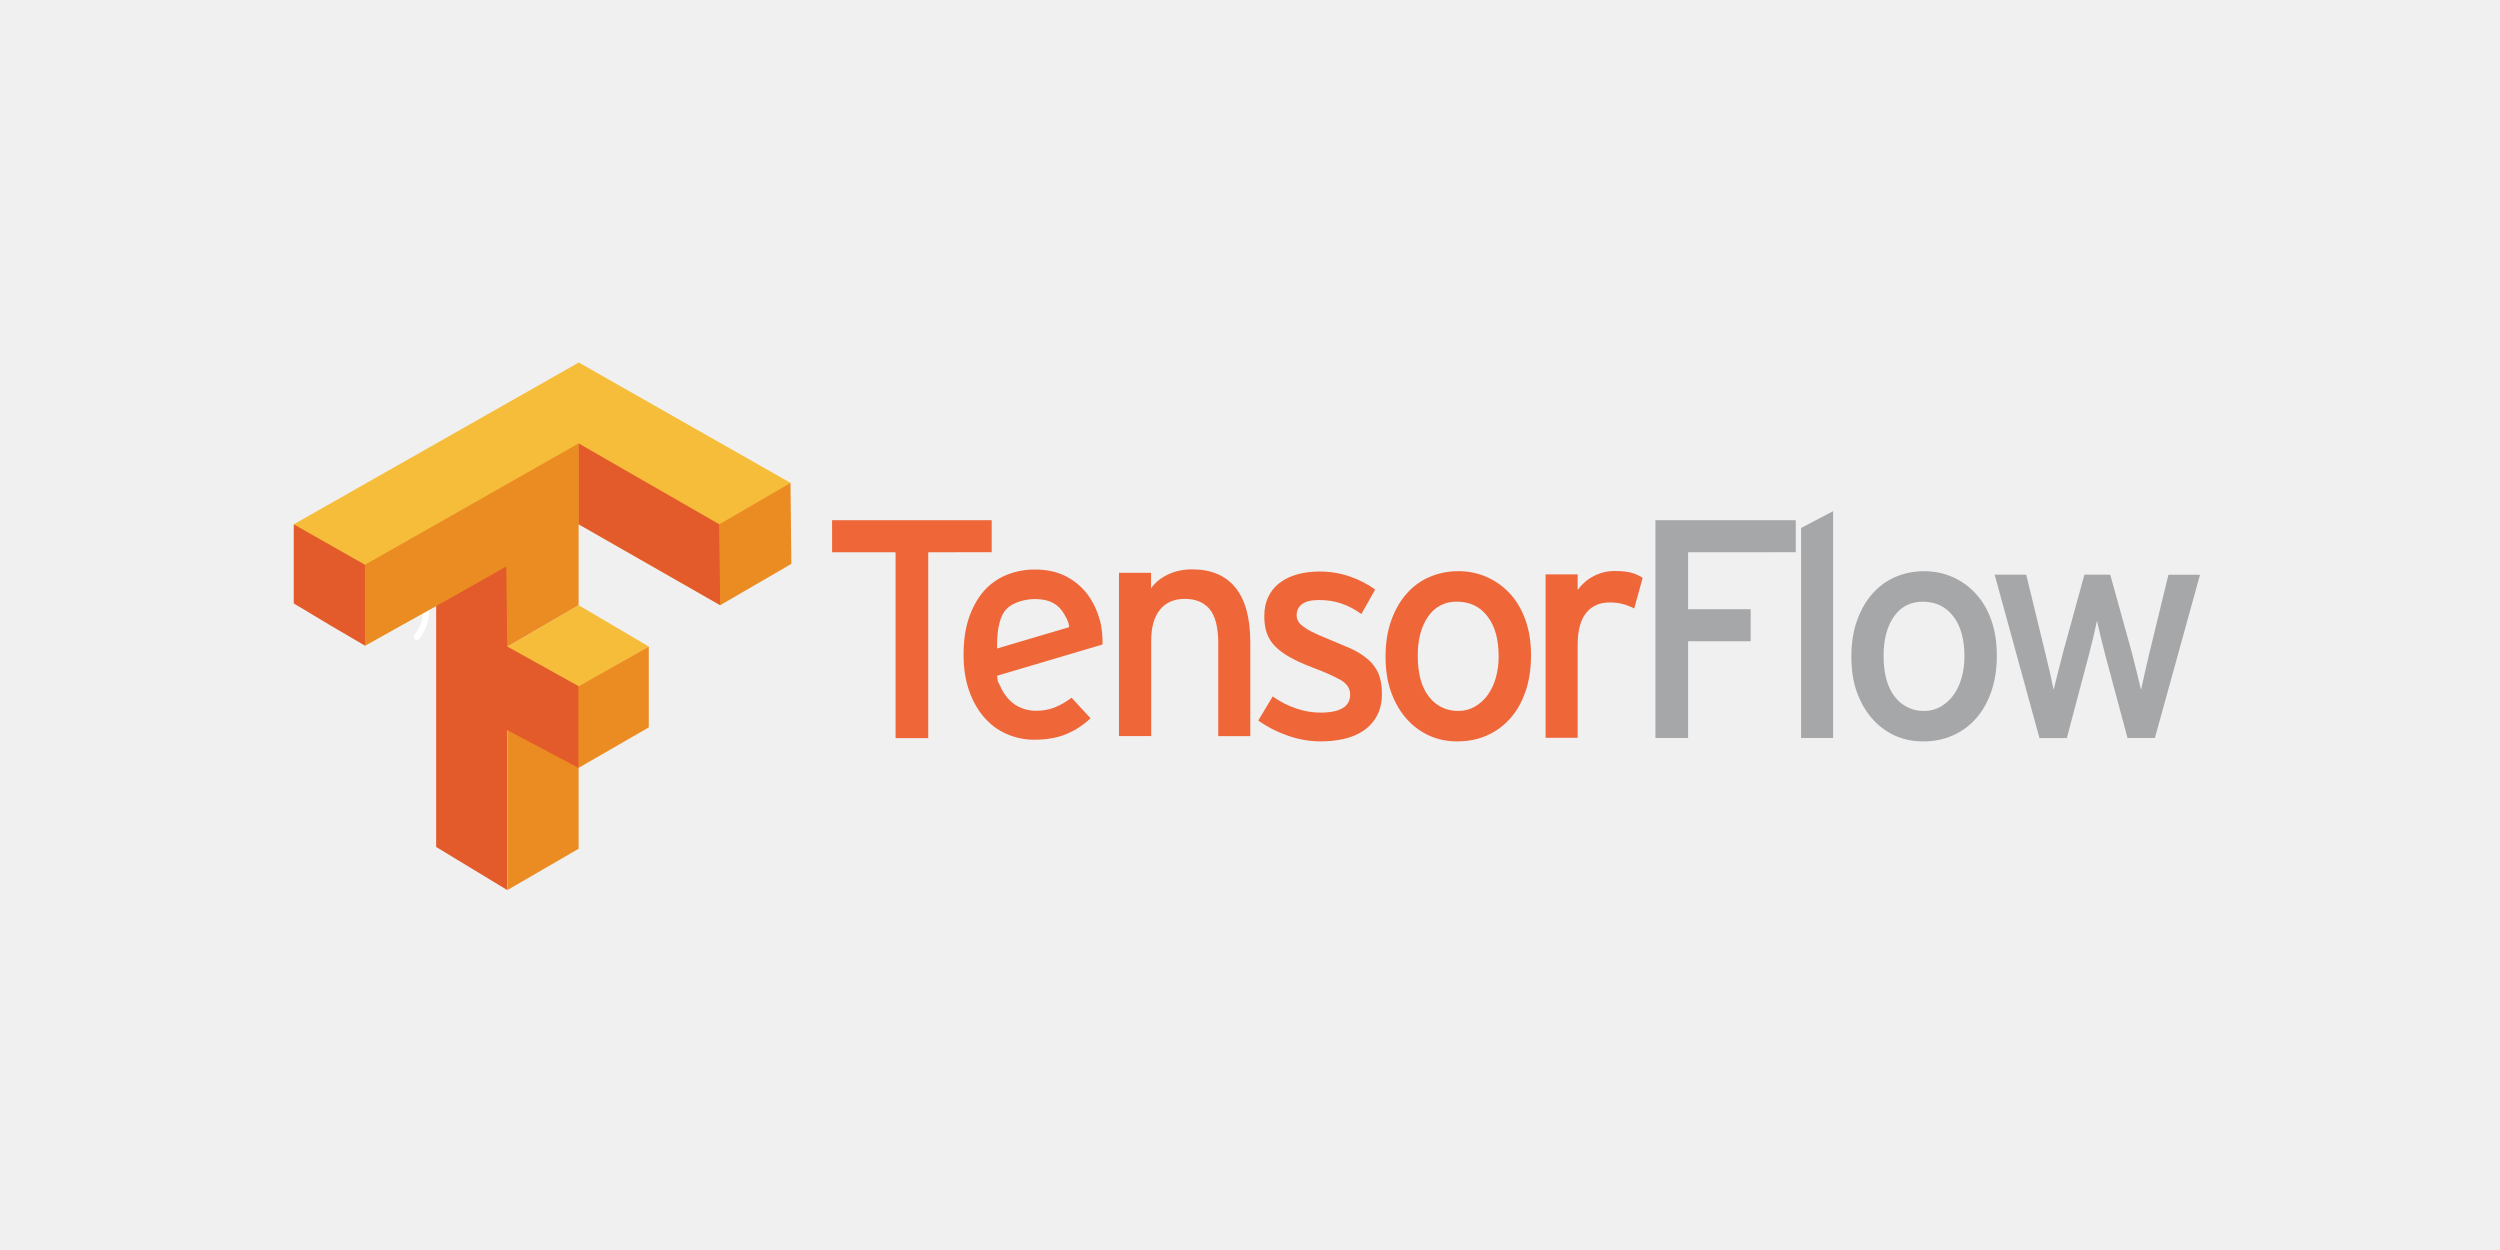
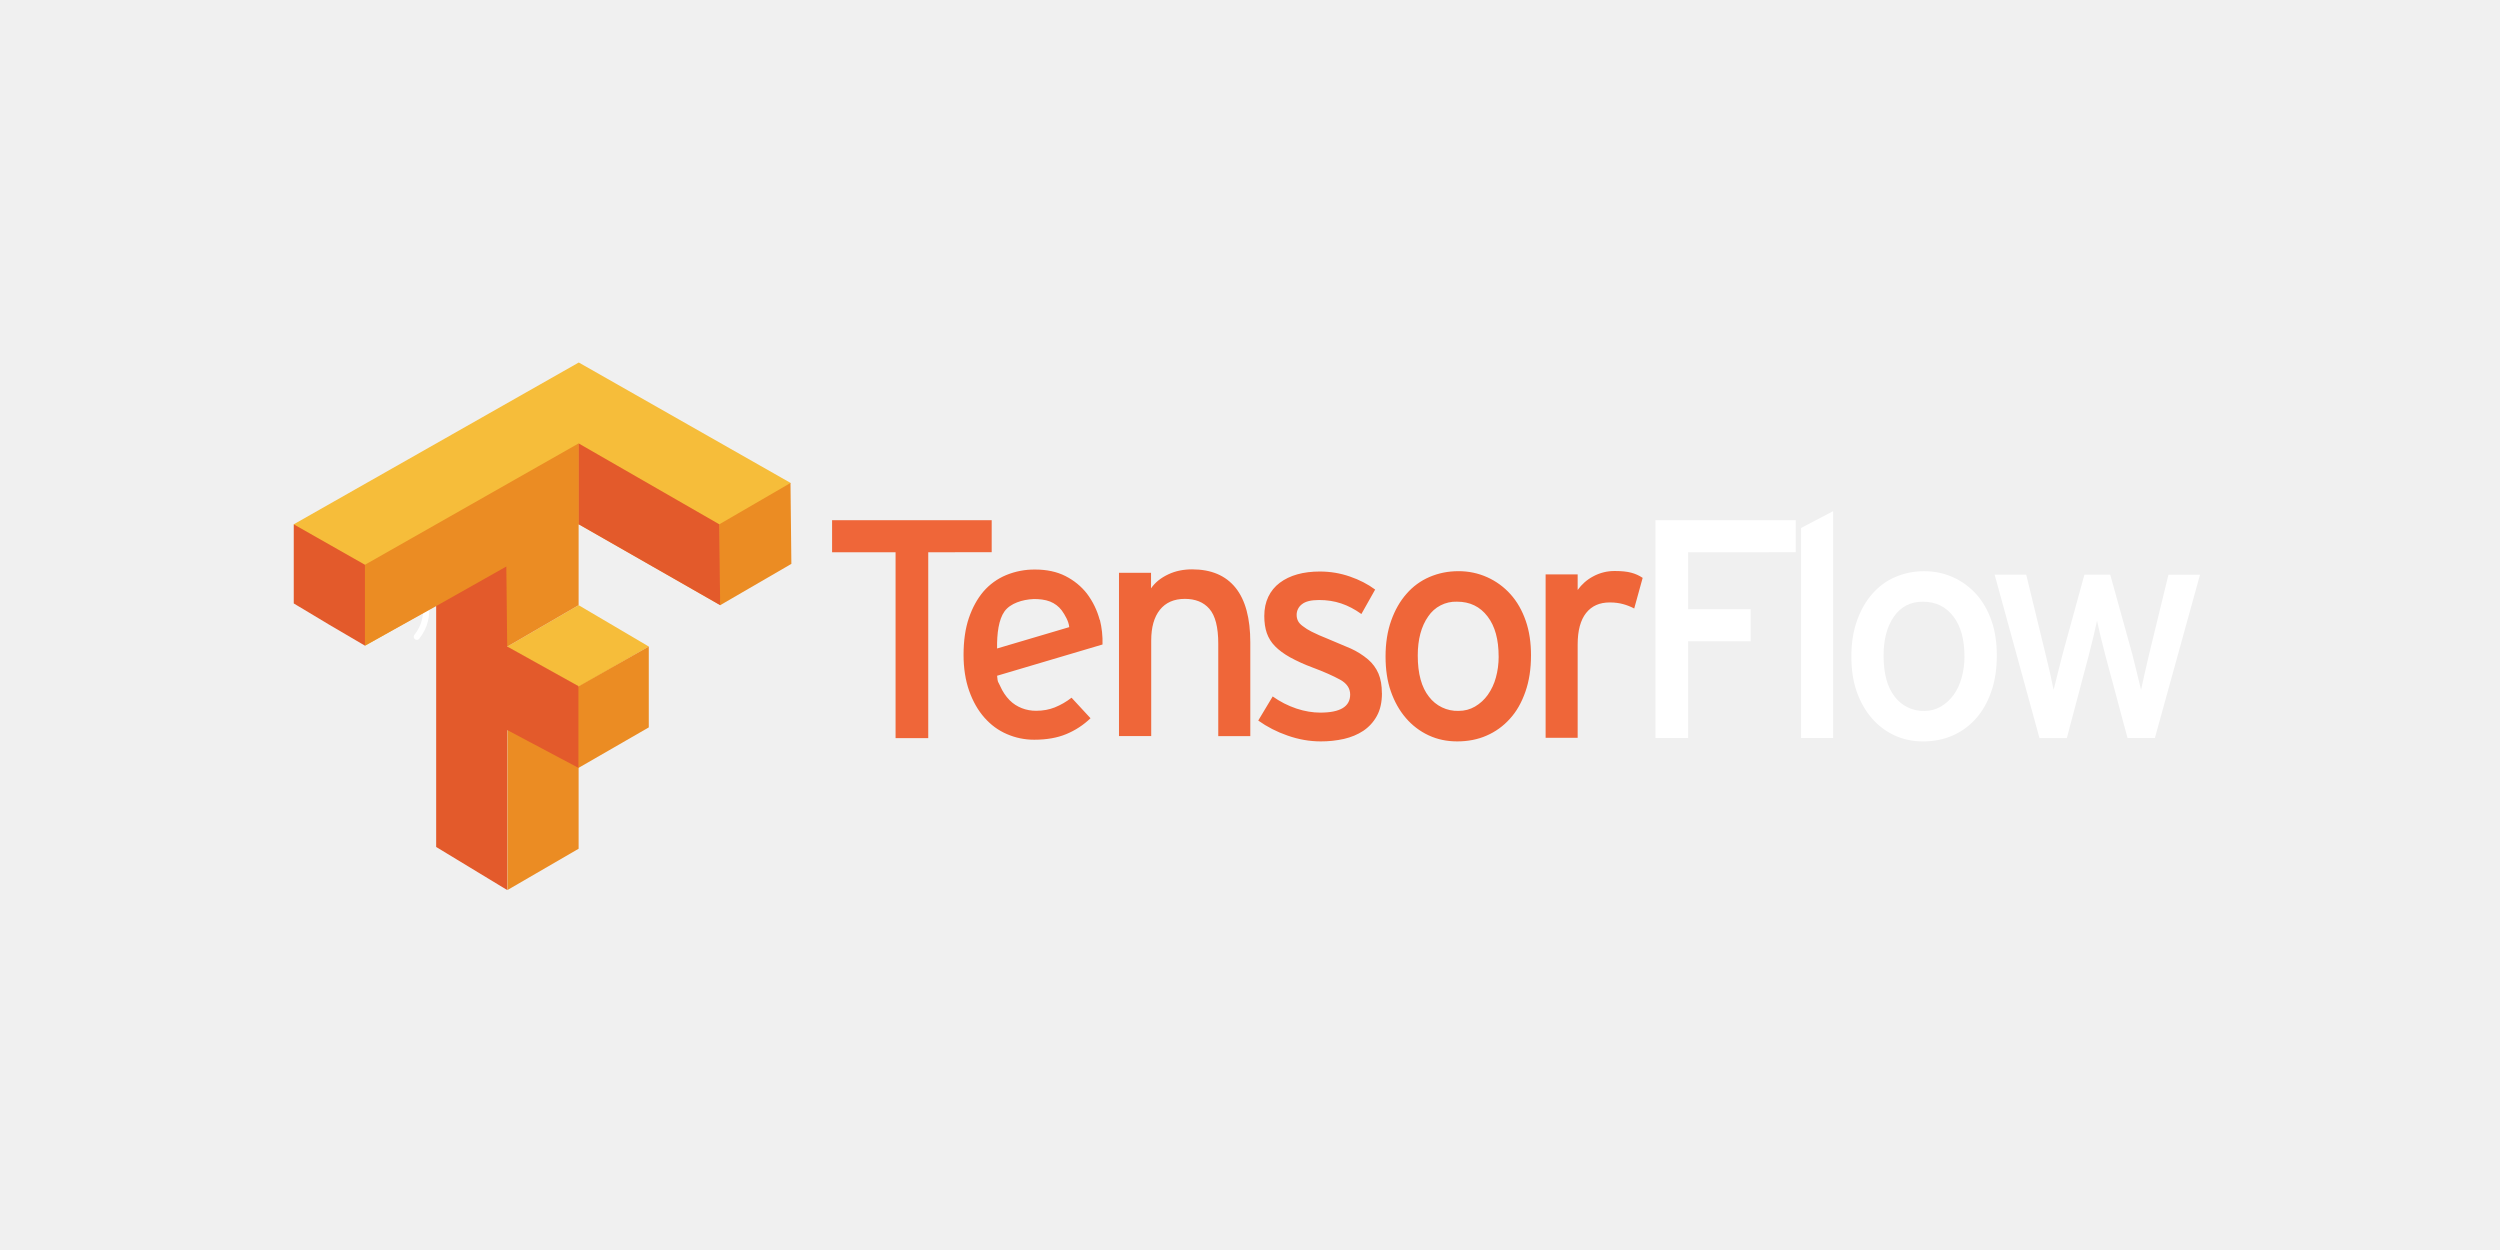
<svg xmlns="http://www.w3.org/2000/svg" width="400" height="200" viewBox="0 0 400 200" fill="none">
  <path d="M68.289 86.732C68.411 88.666 67.798 89.981 67.72 92.041C67.606 95.032 69.401 98.454 66.695 101.884" stroke="white" stroke-width="0.988" stroke-linecap="round" stroke-linejoin="round" />
  <path d="M81.186 103.443L92.58 96.831L103.805 103.443L92.58 109.914L81.186 103.583V103.443ZM47 83.888L92.603 58L126.503 77.274L115.277 96.828L92.631 83.885L58.45 103.299L47 83.888Z" fill="#F6BD3A" />
  <path d="M81.186 129.326V116.383L92.411 109.912L103.805 103.44V116.383L92.579 122.854V135.797L81.186 142.409V129.326ZM81.186 103.443L69.792 96.972L58.398 103.303V90.357L92.579 70.943V96.829L81.186 103.443ZM115.086 90.36V83.889L126.479 77.277L126.62 90.22L115.226 96.832L115.086 90.36Z" fill="#EB8C23" />
-   <path d="M69.787 135.516V96.971L81.012 90.64L81.153 103.442L92.546 109.773V122.856L81.153 116.806V142.408L69.787 135.516ZM52.63 99.926L47 96.55V83.894L58.394 90.365V103.308L52.63 99.926ZM92.58 83.888V70.945L115.087 83.888L115.227 96.831L92.58 83.888V83.888Z" fill="#E35A2B" />
+   <path d="M69.787 135.516V96.971L81.013 90.64L81.153 103.442L92.546 109.773V122.856L81.153 116.806V142.408L69.787 135.516ZM52.63 99.926L47 96.55V83.894L58.394 90.365V103.308L52.63 99.926ZM92.58 83.888V70.945L115.087 83.888L115.227 96.831L92.58 83.888Z" fill="#E35A2B" />
  <path d="M148.52 88.358V118.105H143.292V88.358H133.133V83.228H158.67V88.356L148.52 88.358ZM175.98 99.163C176.299 100.456 176.442 101.788 176.403 103.12L159.535 108.12C159.666 109.383 159.63 108.87 160.026 109.768C160.421 110.666 160.924 111.401 161.519 112.013C162.114 112.625 162.781 113.023 163.483 113.304C164.185 113.584 164.99 113.73 165.773 113.725C166.896 113.725 167.872 113.542 168.784 113.177C169.739 112.788 170.635 112.269 171.447 111.634L174.484 114.917C173.361 116.001 172.043 116.863 170.6 117.457C169.169 118.055 167.462 118.355 165.473 118.355C163.975 118.361 162.492 118.056 161.117 117.46C159.714 116.862 158.536 115.984 157.508 114.822C156.481 113.66 155.667 112.235 155.067 110.539C154.466 108.844 154.169 106.891 154.169 104.764C154.169 102.542 154.45 100.555 155.016 98.891C155.583 97.226 156.363 95.804 157.357 94.633C158.342 93.496 159.578 92.602 160.966 92.021C162.441 91.411 164.025 91.106 165.621 91.126C167.479 91.126 169.101 91.473 170.476 92.172C171.851 92.871 173.002 93.817 173.911 94.978C174.857 96.237 175.55 97.666 175.951 99.188L175.98 99.163ZM171.077 100.341C171.01 99.443 170.392 98.377 169.881 97.667C169.4 97.033 168.755 96.542 168.015 96.247C167.252 95.944 166.214 95.818 165.302 95.854C163.618 95.93 161.653 96.522 160.722 97.819C159.79 99.115 159.495 101.363 159.532 103.759L171.077 100.341ZM194.922 117.78V102.991C194.922 100.336 194.445 98.5 193.502 97.414C192.559 96.328 191.237 95.82 189.573 95.82C187.847 95.82 186.52 96.401 185.588 97.56C184.657 98.719 184.194 100.367 184.194 102.488V117.771H179.038V91.645H184.166V94.134C184.831 93.171 185.751 92.45 186.93 91.894C188.108 91.339 189.377 91.097 190.738 91.097C193.791 91.097 196.106 92.08 197.684 94.036C199.261 95.992 200.049 98.919 200.049 102.797V117.783H194.922V117.78ZM221.111 110.91C221.111 112.369 220.836 113.59 220.288 114.569C219.767 115.521 219.024 116.332 218.122 116.935C217.224 117.533 216.157 117.965 215.035 118.226C213.817 118.496 212.573 118.629 211.325 118.624C209.529 118.624 207.75 118.31 205.973 117.679C204.315 117.109 202.747 116.303 201.318 115.288L203.63 111.432C204.797 112.264 206.08 112.918 207.438 113.374C208.749 113.806 210.02 114.019 211.246 114.019C214.432 114.019 216.026 113.057 216.026 111.129C216.026 110.133 215.487 109.333 214.409 108.743C213.331 108.154 211.844 107.481 209.953 106.779C208.729 106.327 207.54 105.787 206.394 105.163C205.418 104.613 204.618 104.026 204.003 103.395C203.411 102.797 202.96 102.074 202.684 101.279C202.418 100.499 202.286 99.595 202.286 98.565C202.286 97.403 202.502 96.376 202.931 95.478C203.354 94.593 203.986 93.824 204.772 93.239C205.569 92.641 206.512 92.192 207.579 91.892C208.645 91.591 209.869 91.443 211.162 91.443C212.846 91.443 214.423 91.709 215.967 92.24C217.51 92.77 218.863 93.469 220.025 94.33L217.822 98.242C216.761 97.479 215.68 96.915 214.586 96.55C213.491 96.185 212.341 96.003 211.05 96.003C209.759 96.003 208.875 96.227 208.311 96.676C208.044 96.875 207.828 97.135 207.681 97.433C207.533 97.732 207.459 98.061 207.463 98.394C207.46 98.712 207.529 99.026 207.663 99.314C207.795 99.595 208.044 99.887 208.409 100.156C208.865 100.513 209.357 100.821 209.877 101.077C210.665 101.469 211.47 101.826 212.29 102.146L216.124 103.765C217.121 104.217 218.051 104.803 218.888 105.508C219.611 106.124 220.182 106.899 220.555 107.772C220.92 108.634 221.102 109.681 221.102 110.91H221.111ZM244.959 104.885C244.959 107.046 244.661 108.976 244.061 110.685C243.46 112.394 242.657 113.84 241.571 115.016C240.538 116.173 239.264 117.091 237.839 117.704C236.436 118.321 234.853 118.624 233.158 118.624C231.474 118.624 229.973 118.302 228.578 117.653C227.183 117.003 225.943 116.06 224.944 114.889C223.914 113.697 223.111 112.268 222.531 110.607C221.95 108.946 221.689 107.088 221.689 105.031C221.689 102.906 221.986 100.998 222.587 99.306C223.187 97.614 224.007 96.177 225.051 94.998C226.059 93.834 227.319 92.915 228.735 92.31C230.175 91.698 231.682 91.389 233.338 91.389C234.933 91.376 236.512 91.707 237.968 92.36C239.38 92.996 240.644 93.921 241.678 95.074C242.725 96.236 243.536 97.656 244.119 99.331C244.703 101.006 244.961 102.859 244.961 104.882L244.959 104.885ZM239.781 105.034C239.781 102.345 239.22 100.212 238.013 98.635C236.806 97.058 235.201 96.269 233.11 96.269C232.205 96.238 231.307 96.439 230.501 96.853C229.695 97.267 229.009 97.881 228.508 98.635C227.4 100.215 226.841 102.295 226.841 104.885C226.841 107.775 227.439 109.97 228.637 111.48C229.188 112.206 229.904 112.791 230.727 113.185C231.549 113.579 232.454 113.771 233.366 113.744C234.328 113.744 235.207 113.511 236.004 113.048C236.807 112.577 237.503 111.941 238.044 111.182C238.635 110.344 239.073 109.409 239.338 108.418C239.635 107.357 239.787 106.229 239.787 105.034H239.781ZM261.488 97.367C260.934 97.072 260.349 96.839 259.745 96.671C259.147 96.502 258.418 96.39 257.556 96.39C255.928 96.39 254.666 96.951 253.773 98.082C252.881 99.213 252.426 100.889 252.426 103.111V118.046H247.299V91.908H252.426V94.398C253.069 93.494 253.912 92.753 254.89 92.231C255.966 91.643 257.175 91.343 258.401 91.361C259.462 91.361 260.365 91.454 261.011 91.636C261.658 91.806 262.272 92.084 262.826 92.459L261.479 97.341L261.488 97.367Z" fill="#EF6639" />
-   <path d="M270.099 88.359V97.472H280.107V102.599H270.099V118.081H264.871V83.23H287.322V88.357L270.099 88.359ZM288.172 118.078V84.475L293.299 81.787V118.084L288.172 118.078ZM319.49 104.889C319.49 107.049 319.19 108.98 318.592 110.689C317.994 112.398 317.161 113.844 316.103 115.019C315.069 116.177 313.794 117.095 312.368 117.708C310.937 118.325 309.382 118.628 307.687 118.628C306.031 118.628 304.502 118.306 303.107 117.657C301.712 117.009 300.503 116.086 299.473 114.893C298.443 113.7 297.64 112.272 297.059 110.611C296.479 108.949 296.218 107.092 296.218 105.035C296.218 102.91 296.515 101.002 297.116 99.31C297.716 97.618 298.536 96.181 299.579 95.002C300.623 93.823 301.825 92.925 303.264 92.314C304.704 91.702 306.211 91.393 307.867 91.393C309.522 91.393 311.066 91.716 312.497 92.364C313.909 93 315.173 93.925 316.207 95.078C317.254 96.24 318.065 97.66 318.648 99.335C319.232 101.01 319.49 102.862 319.49 104.886V104.889ZM314.313 105.037C314.313 102.349 313.751 100.216 312.545 98.639C311.338 97.062 309.733 96.273 307.642 96.273C305.683 96.273 304.148 97.059 303.04 98.639C301.931 100.219 301.373 102.298 301.373 104.889C301.373 107.779 301.97 109.974 303.169 111.483C303.72 112.21 304.436 112.795 305.259 113.189C306.081 113.583 306.986 113.775 307.897 113.748C308.823 113.758 309.735 113.518 310.535 113.052C311.339 112.581 312.034 111.945 312.576 111.186C313.137 110.406 313.572 109.485 313.866 108.422C314.161 107.358 314.315 106.233 314.315 105.037H314.313ZM344.781 118.081H340.403L336.867 104.891L336.095 101.833L335.523 99.318L334.95 101.858L334.178 104.945L330.693 118.09H326.315L319.145 91.952H324.196L327.283 104.647L328.03 107.785L328.577 110.375L329.223 107.785L330.02 104.647L333.505 91.952H337.639L341.175 104.698L341.946 107.813L342.569 110.378L343.142 107.768L343.863 104.653L346.95 91.957H352.001L344.781 118.081Z" fill="#A6A7A9" />
+   <path d="M270.099 88.359V97.472H280.107V102.599H270.099V118.081H264.871V83.23H287.322V88.357L270.099 88.359ZM288.172 118.078V84.475L293.299 81.787V118.084L288.172 118.078ZM319.49 104.889C319.49 107.049 319.19 108.98 318.592 110.689C317.994 112.398 317.161 113.844 316.103 115.019C315.069 116.177 313.794 117.095 312.368 117.708C310.937 118.325 309.382 118.628 307.687 118.628C306.031 118.628 304.502 118.306 303.107 117.657C301.712 117.009 300.503 116.086 299.473 114.893C298.443 113.7 297.64 112.272 297.059 110.611C296.479 108.949 296.218 107.092 296.218 105.035C296.218 102.91 296.515 101.002 297.116 99.31C297.716 97.618 298.536 96.181 299.579 95.002C300.623 93.823 301.825 92.925 303.264 92.314C304.704 91.702 306.211 91.393 307.867 91.393C309.522 91.393 311.066 91.716 312.497 92.364C313.909 93 315.173 93.925 316.207 95.078C317.254 96.24 318.065 97.66 318.648 99.335C319.232 101.01 319.49 102.862 319.49 104.886V104.889ZM314.313 105.037C314.313 102.349 313.751 100.216 312.545 98.639C311.338 97.062 309.733 96.273 307.642 96.273C305.683 96.273 304.148 97.059 303.04 98.639C301.931 100.219 301.373 102.298 301.373 104.889C301.373 107.779 301.97 109.974 303.169 111.483C303.72 112.21 304.436 112.795 305.259 113.189C306.081 113.583 306.986 113.775 307.897 113.748C308.823 113.758 309.735 113.518 310.535 113.052C311.339 112.581 312.034 111.945 312.576 111.186C313.137 110.406 313.572 109.485 313.866 108.422C314.161 107.358 314.315 106.233 314.315 105.037H314.313ZM344.781 118.081H340.403L336.867 104.891L336.095 101.833L335.523 99.318L334.95 101.858L334.178 104.945L330.693 118.09H326.315L319.145 91.952H324.196L327.283 104.647L328.03 107.785L328.577 110.375L329.223 107.785L330.02 104.647L333.505 91.952H337.639L341.175 104.698L341.946 107.813L342.569 110.378L343.142 107.768L343.863 104.653L346.95 91.957H352.001L344.781 118.081Z" fill="white" />
</svg>
